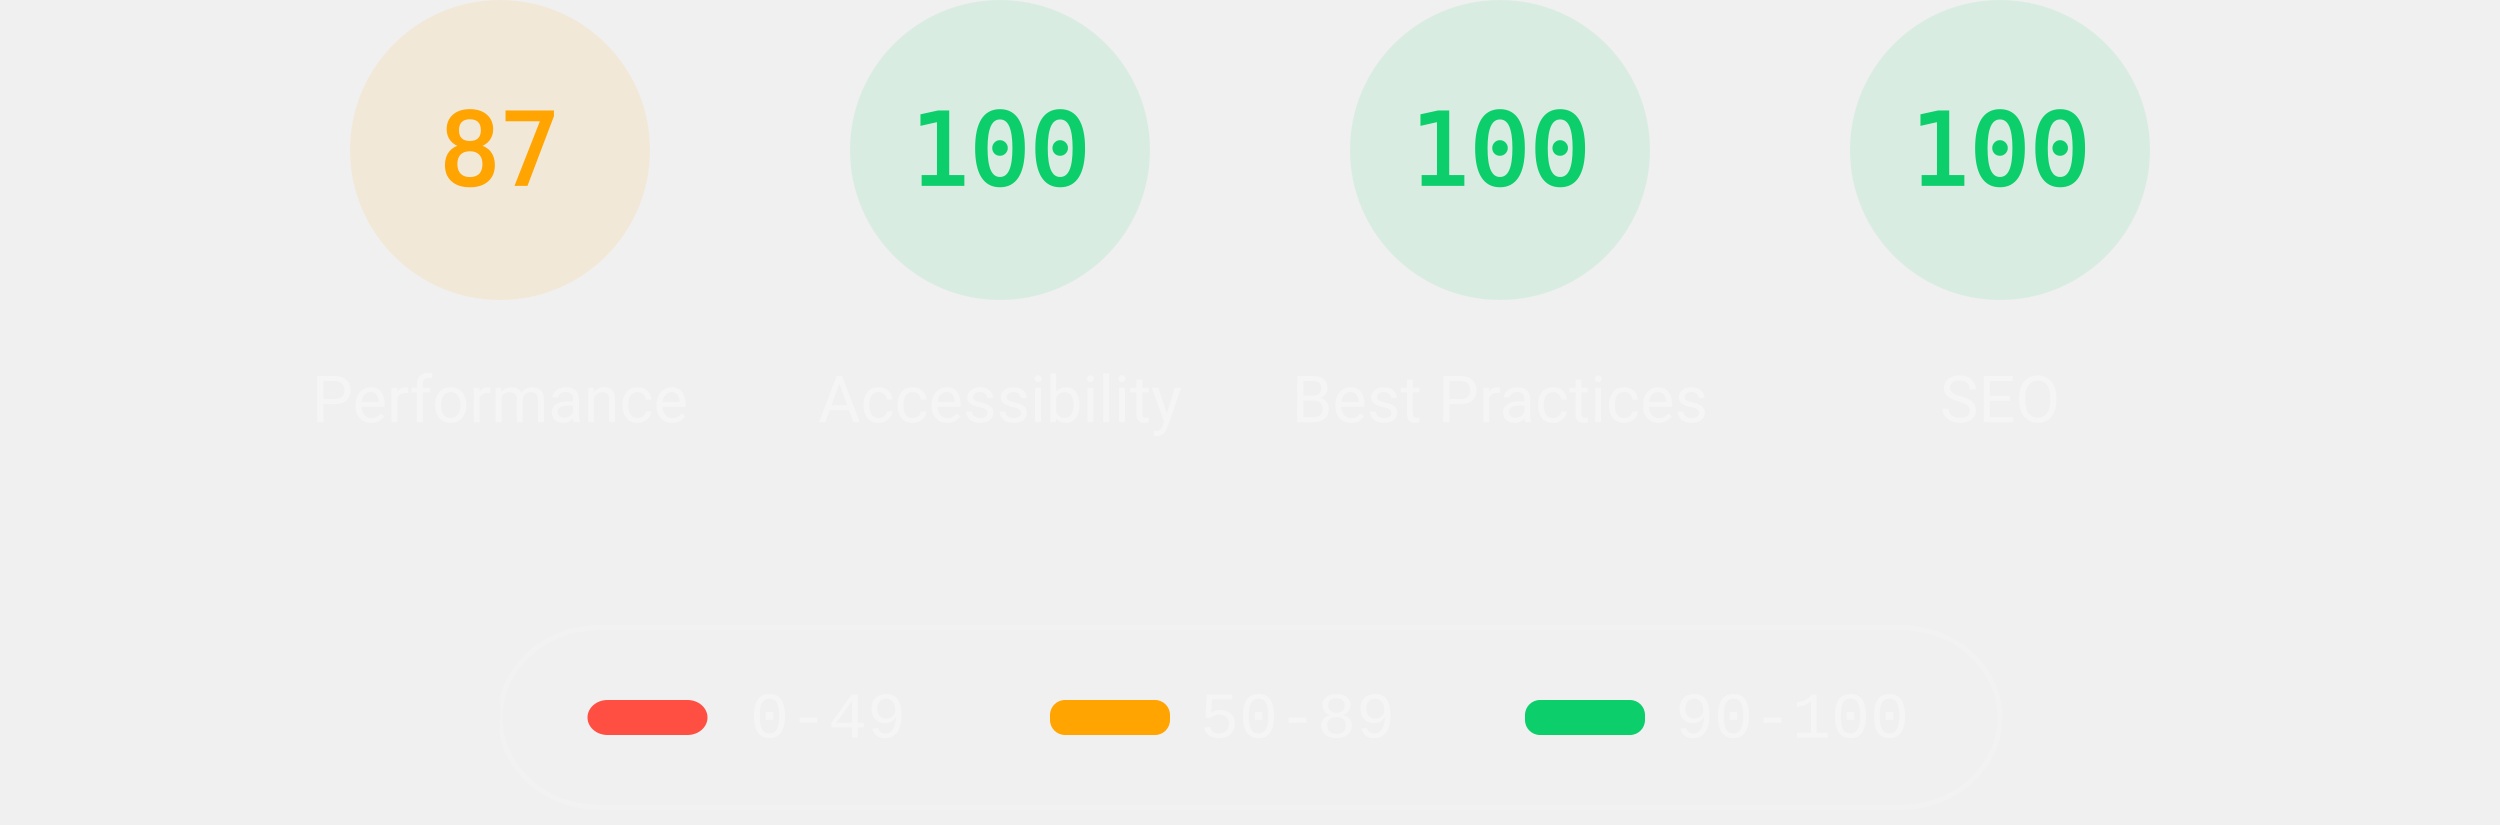
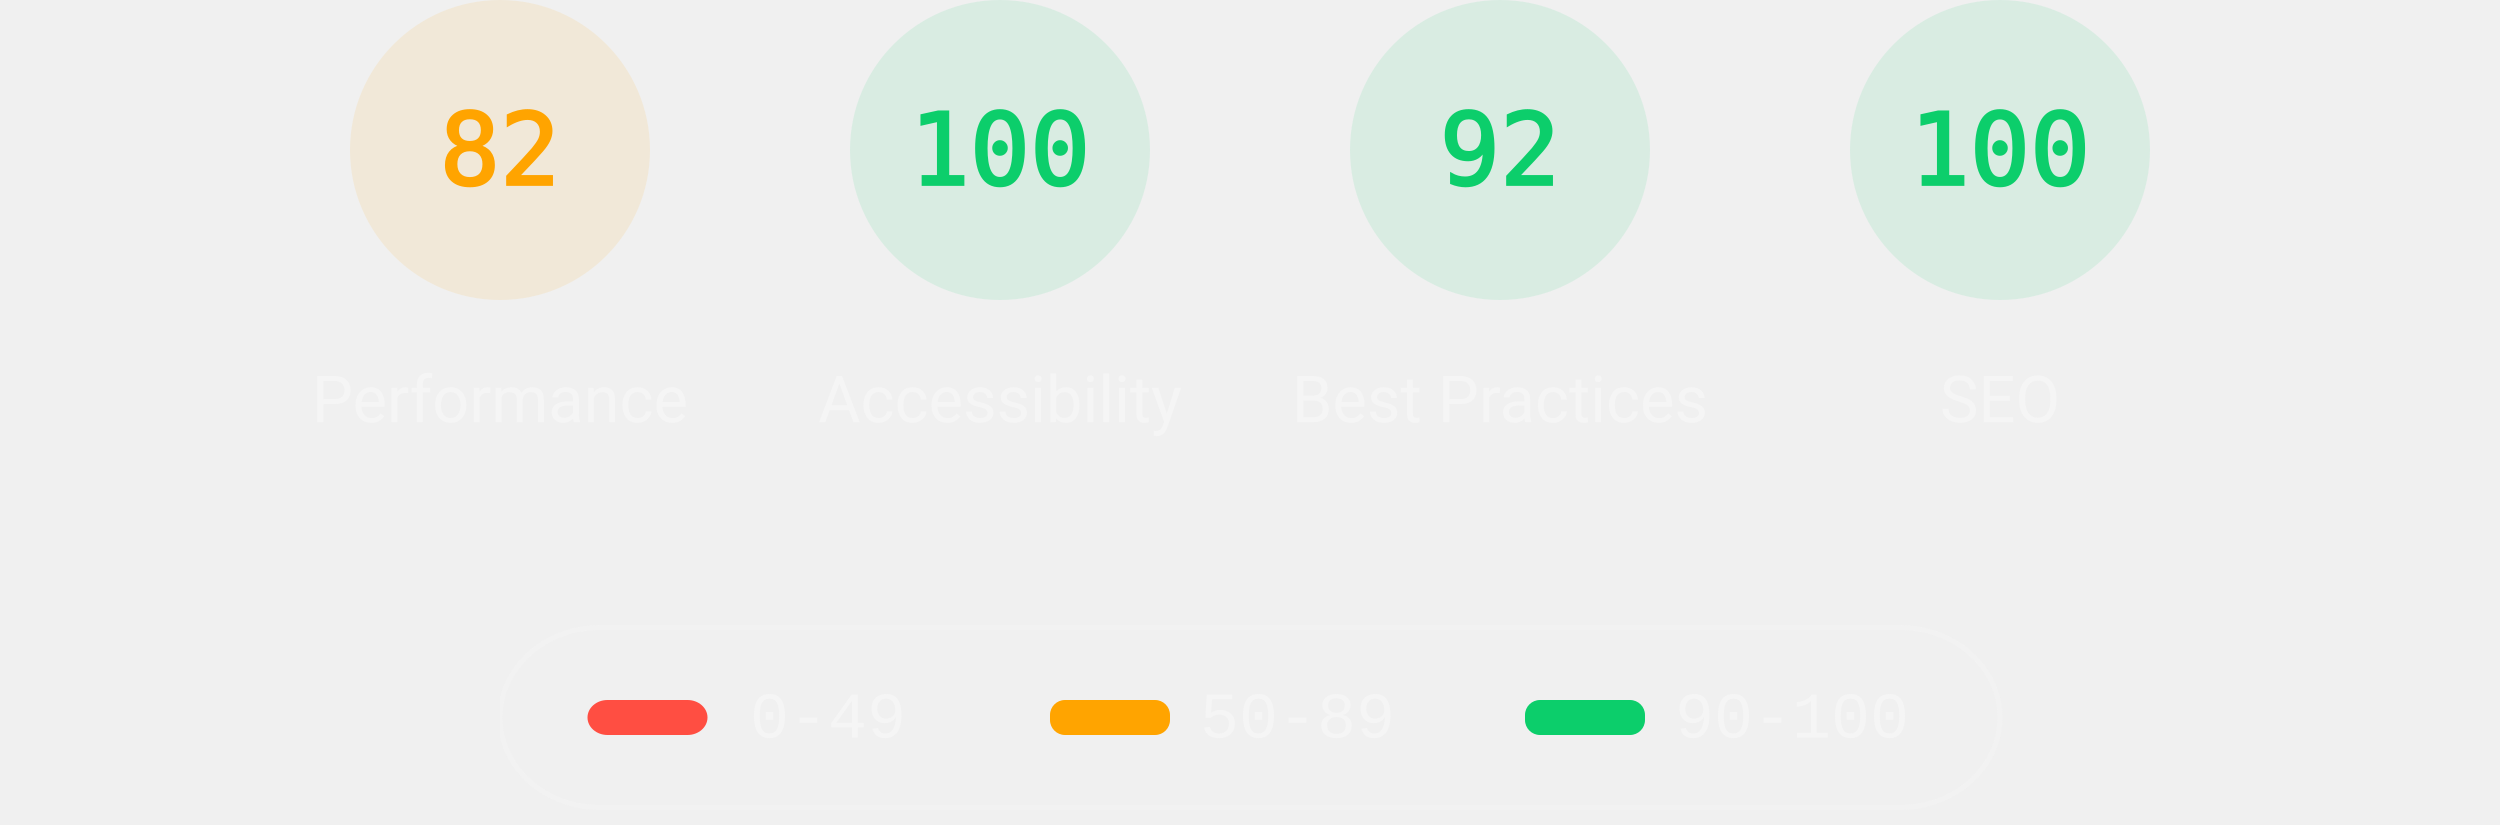
<svg xmlns="http://www.w3.org/2000/svg" class="theme--dark" fill="none" width="1000" height="330">
  <style>
			.gauge-base {
				opacity: 0.1
			}

			.gauge-arc {
				fill: none;
				animation-delay: 250ms;
				stroke-linecap: round;
				transform: rotate(-90deg);
				transform-origin: 100px 60px;
				animation: load-gauge 1s ease forwards
			}

			.guage-text {
				font-size: 40px;
				font-family: monospace;
				text-align: center
			}

			.guage-red {
				color: #ff4e42;
				fill: #ff4e42;
				stroke: #ff4e42
			}
			.guage-orange {
				color: #ffa400;
				fill: #ffa400;
				stroke: #ffa400
			}
			.guage-green {
				color: #0cce6b;
				fill: #0cce6b;
				stroke: #0cce6b
			}
			.theme--agnostic .guage-undefined {
				color: #5c5c5c;
				fill: #5c5c5c;
				stroke: #5c5c5c
			}
			.theme--light .guage-undefined {
				color: #1e1e1e;
				fill: #1e1e1e;
				stroke: #1e1e1e
			}
			.theme--dark .guage-undefined {
				color: #f5f5f5;
				fill: #f5f5f5;
				stroke: #f5f5f5
			}

			.guage-title {
				stroke: none;
				font-size: 26px;
				line-height: 26px;
				font-family: Roboto, Halvetica, Arial, sans-serif
			}
			.metric.guage-title {
				font-family: 'Courier New', Courier, monospace
			}
			.theme--agnostic .guage-title {
				color: #737373;
				fill: #737373
			}
			.theme--light .guage-title {
				color: #212121;
				fill: #212121
			}
			.theme--dark .guage-title {
				color: #f5f5f5;
				fill: #f5f5f5
			}

			@keyframes load-gauge {
				from {
					stroke-dasharray: 0 352.858
				}
			}
			.lh-gauge--pwa__disc {
				fill: #e0e0e0
			}
			.lh-gauge--pwa__logo {
				position: relative;
				fill: #b0b0b0
			}
			.lh-gauge--pwa__invisible {
				display: none
			}
			.lh-gauge--pwa__visible {
				display: inline
			}
			.guage-invisible {
				display: none
			}
			.lh-gauge--pwa__logo--primary-color {
				fill: #304ffe
			}
			.theme--agnostic .lh-gauge--pwa__logo--secondary-color {
				fill: #787878
			}
			.theme--light .lh-gauge--pwa__logo--secondary-color {
				fill: #3d3d3d
			}
			.theme--dark .lh-gauge--pwa__logo--secondary-color {
				fill: #d8b6b6
			}
			.theme--light #svg_2 {
				stroke: #00000022
			}
			.theme--agnostic #svg_2 {
				stroke: #616161
			}
			.theme--light #svg_2 {
				stroke: #00000022
			}
			.theme--dark #svg_2 {
				stroke: #f5f5f566
			}
		</style>
  <svg class="guage-div guage-perf guage-orange" viewBox="0 0 200 200" width="200" height="200" x="100" y="0">
    <circle class="gauge-base" r="56" cx="100" cy="60" stroke-width="8" />
-     <circle class="gauge-arc guage-arc-1" r="56" cx="100" cy="60" stroke-width="8" style="stroke-dasharray: 306.116, 351.858;" />
-     <text class="guage-text" x="100px" y="60px" alignment-baseline="central" dominant-baseline="central" text-anchor="middle">87</text>
+     <circle class="gauge-arc guage-arc-1" r="56" cx="100" cy="60" stroke-width="8" style="stroke-dasharray: 288.524, 351.858;" />
+     <text class="guage-text" x="100px" y="60px" alignment-baseline="central" dominant-baseline="central" text-anchor="middle">82</text>
    <text class="guage-title" x="100px" y="160px" alignment-baseline="central" dominant-baseline="central" text-anchor="middle">Performance</text>
  </svg>
  <svg class="guage-div guage-acc guage-green" viewBox="0 0 200 200" width="200" height="200" x="300" y="0">
    <circle class="gauge-base" r="56" cx="100" cy="60" stroke-width="8" />
    <circle class="gauge-arc guage-arc-2" r="56" cx="100" cy="60" stroke-width="8" style="stroke-dasharray: 351.858, 351.858;" />
    <text class="guage-text" x="100px" y="60px" alignment-baseline="central" dominant-baseline="central" text-anchor="middle">100</text>
    <text class="guage-title" x="100px" y="160px" alignment-baseline="central" dominant-baseline="central" text-anchor="middle">Accessibility</text>
  </svg>
  <svg class="guage-div guage-best guage-green" viewBox="0 0 200 200" width="200" height="200" x="500" y="0">
    <circle class="gauge-base" r="56" cx="100" cy="60" stroke-width="8" />
-     <circle class="gauge-arc guage-arc-3" r="56" cx="100" cy="60" stroke-width="8" style="stroke-dasharray: 351.858, 351.858;" />
-     <text class="guage-text" x="100px" y="60px" alignment-baseline="central" dominant-baseline="central" text-anchor="middle">100</text>
+     <circle class="gauge-arc guage-arc-3" r="56" cx="100" cy="60" stroke-width="8" style="stroke-dasharray: 323.709, 351.858;" />
+     <text class="guage-text" x="100px" y="60px" alignment-baseline="central" dominant-baseline="central" text-anchor="middle">92</text>
    <text class="guage-title" x="100px" y="160px" alignment-baseline="central" dominant-baseline="central" text-anchor="middle">Best Practices</text>
  </svg>
  <svg class="guage-div guage-seo guage-green" viewBox="0 0 200 200" width="200" height="200" x="700" y="0">
    <circle class="gauge-base" r="56" cx="100" cy="60" stroke-width="8" />
    <circle class="gauge-arc guage-arc-4" r="56" cx="100" cy="60" stroke-width="8" style="stroke-dasharray: 351.858, 351.858;" />
    <text class="guage-text" x="100px" y="60px" alignment-baseline="central" dominant-baseline="central" text-anchor="middle">100</text>
    <text class="guage-title" x="100px" y="160px" alignment-baseline="central" dominant-baseline="central" text-anchor="middle">SEO</text>
  </svg>
  <svg class="guage-div guage-pwa guage-invisible" viewBox="0 0 200 200" width="200" height="200" x="900" y="0">
    <svg viewBox="0 0 60 60" width="112" height="112" x="44" y="4">
      <defs>
        <linearGradient id="lh-gauge--pwa__check-circle__gradient-0" x1="50%" y1="0%" x2="50%" y2="100%">
          <stop stop-color="#00C852" offset="0%" />
          <stop stop-color="#009688" offset="100%" />
        </linearGradient>
        <linearGradient id="lh-gauge--pwa__installable__shadow-gradient-0" x1="76.056%" x2="24.111%" y1="82.995%" y2="24.735%">
          <stop stop-color="#A5D6A7" offset="0%" />
          <stop stop-color="#80CBC4" offset="100%" />
        </linearGradient>
        <linearGradient id="lh-gauge--pwa__fast-reliable__shadow-gradient-0" x1="76.056%" y1="82.995%" x2="25.678%" y2="26.493%">
          <stop stop-color="#64B5F6" offset="0%" />
          <stop stop-color="#2979FF" offset="100%" />
        </linearGradient>
        <g id="lh-gauge--pwa__fast-reliable-badge-0">
          <circle fill="#FFFFFF" cx="10" cy="10" r="10" />
          <path fill="#304FFE" d="M10 3.58l5.25 2.34v3.5c0 3.23-2.24 6.26-5.25 7-3.01-.74-5.25-3.77-5.25-7v-3.5L10 3.58zm-.47 10.74l2.76-4.83.03-.07c.04-.08 0-.24-.22-.24h-1.64l.47-3.26h-.47l-2.7 4.77c-.02.01.05-.1-.04.05-.09.16-.1.31.18.31h1.63l-.47 3.27h.47z" />
        </g>
        <g id="lh-gauge--pwa__installable-badge-0">
          <circle fill="#FFFFFF" cx="10" cy="10" r="10" />
          <path fill="#009688" d="M10 4.167A5.835 5.835 0 0 0 4.167 10 5.835 5.835 0 0 0 10 15.833 5.835 5.835 0 0 0 15.833 10 5.835 5.835 0 0 0 10 4.167zm2.917 6.416h-2.334v2.334H9.417v-2.334H7.083V9.417h2.334V7.083h1.166v2.334h2.334v1.166z" />
        </g>
      </defs>
      <g stroke="none" fill-rule="nonzero">
        <circle class="lh-gauge--pwa__disc" cx="30" cy="30" r="30" />
        <g class="lh-gauge--pwa__logo">
          <path d="M35.66 19.39l.7-1.75h2L37.4 15 38.6 12l3.4 9h-2.51l-.58-1.61z" />
          <path d="M33.52 21l3.65-9h-2.42l-2.5 5.82L30.5 12h-1.86l-1.9 5.82-1.35-2.65-1.21 3.72L25.4 21h2.38l1.72-5.2 1.64 5.2z" />
          <path fill-rule="nonzero" d="M20.3 17.91h1.48c.45 0 .85-.05 1.2-.15l.39-1.18 1.07-3.3a2.64 2.64 0 0 0-.28-.37c-.55-.6-1.36-.91-2.42-.91H18v9h2.3V17.9zm1.96-3.84c.22.22.33.5.33.87 0 .36-.1.65-.29.87-.2.23-.59.35-1.15.35h-.86v-2.41h.87c.52 0 .89.1 1.1.32z" />
        </g>
        <rect class="lh-gauge--pwa__component lh-gauge--pwa__na-line lh-gauge--pwa__invisible" fill="#FFFFFF" x="20" y="32" width="20" height="4" rx="2" />
        <g class="lh-gauge--pwa__component lh-gauge--pwa__fast-reliable-badge lh-gauge--pwa__invisible" transform="translate(20, 29)">
          <path fill="url(#lh-gauge--pwa__fast-reliable__shadow-gradient-0)" d="M33.63 19.49A30 30 0 0 1 16.2 30.36L3 17.14 17.14 3l16.49 16.49z" />
          <use href="#lh-gauge--pwa__fast-reliable-badge-0" />
        </g>
        <g class="lh-gauge--pwa__component lh-gauge--pwa__installable-badge lh-gauge--pwa__invisible" transform="translate(20, 29)">
          <path fill="url(#lh-gauge--pwa__installable__shadow-gradient-0)" d="M33.629 19.487c-4.272 5.453-10.391 9.39-17.415 10.869L3 17.142 17.142 3 33.63 19.487z" />
          <use href="#lh-gauge--pwa__installable-badge-0" />
        </g>
        <g class="lh-gauge--pwa__component lh-gauge--pwa__fast-reliable-installable-badges lh-gauge--pwa__invisible">
          <g transform="translate(8, 29)">
            <path fill="url(#lh-gauge--pwa__fast-reliable__shadow-gradient-0)" d="M16.321 30.463L3 17.143 17.142 3l22.365 22.365A29.864 29.864 0 0 1 22 31c-1.942 0-3.84-.184-5.679-.537z" />
            <use href="#lh-gauge--pwa__fast-reliable-badge-0" />
          </g>
          <g transform="translate(32, 29)">
            <path fill="url(#lh-gauge--pwa__installable__shadow-gradient-0)" d="M25.982 11.84a30.107 30.107 0 0 1-13.08 15.203L3 17.143 17.142 3l8.84 8.84z" />
            <use href="#lh-gauge--pwa__installable-badge-0" />
          </g>
        </g>
        <g class="lh-gauge--pwa__component lh-gauge--pwa__check-circle lh-gauge--pwa__invisible" transform="translate(18, 28)">
          <circle fill="#FFFFFF" cx="12" cy="12" r="12" />
          <path fill="url(#lh-gauge--pwa__check-circle__gradient-0)" d="M12 2a10 10 0 1 0 0 20 10 10 0 0 0 0-20zm-2 15l-5-5 1.41-1.41L10 14.17l7.59-7.59L19 8l-9 9z" />
        </g>
      </g>
    </svg>
    <text class="guage-title" y="160px" alignment-baseline="central" dominant-baseline="central" text-anchor="middle">
      <tspan x="100px" dy="-6px">Progressive</tspan>
      <tspan x="100px" dy="30px">Web App</tspan>
    </text>
  </svg>
  <svg width="604" height="76" x="200" y="250">
    <g>
      <rect fill="none" id="canvas_background" height="80" width="604" y="-1" x="-1" />
      <g display="none" overflow="visible" y="0" x="0" height="100%" width="100%" id="canvasGrid">
        <rect fill="url(#gridpattern)" stroke-width="0" y="0" x="0" height="100%" width="100%" />
      </g>
    </g>
    <g>
      <rect fill-opacity="0" stroke-width="2" rx="40" id="svg_2" height="72" width="600" y="1" x="0" fill="#000000" />
      <rect stroke="#000" rx="8" id="svg_3" height="14" width="48" y="30" x="35" stroke-opacity="null" stroke-width="0" fill="#ff4e42" />
      <rect stroke="#000" rx="6" id="svg_4" height="14" width="48" y="30" x="220" stroke-opacity="null" stroke-width="0" fill="#ffa400" />
      <rect stroke="#000" rx="6" id="svg_5" height="14" width="48" y="30" x="410" stroke-opacity="null" stroke-width="0" fill="#0cce6b" />
      <text class="metric guage-title" xml:space="preserve" text-anchor="start" font-size="26" id="svg_6" y="45" x="100" stroke-opacity="null" stroke-width="0" stroke="#000">0-49</text>
      <text class="metric guage-title" xml:space="preserve" text-anchor="start" font-size="26" id="svg_7" y="45" x="280" stroke-opacity="null" stroke-width="0" stroke="#000">50-89</text>
      <text class="metric guage-title" xml:space="preserve" text-anchor="start" font-size="26" id="svg_8" y="45" x="470" stroke-opacity="null" stroke-width="0" stroke="#000">90-100</text>
    </g>
  </svg>
</svg>
